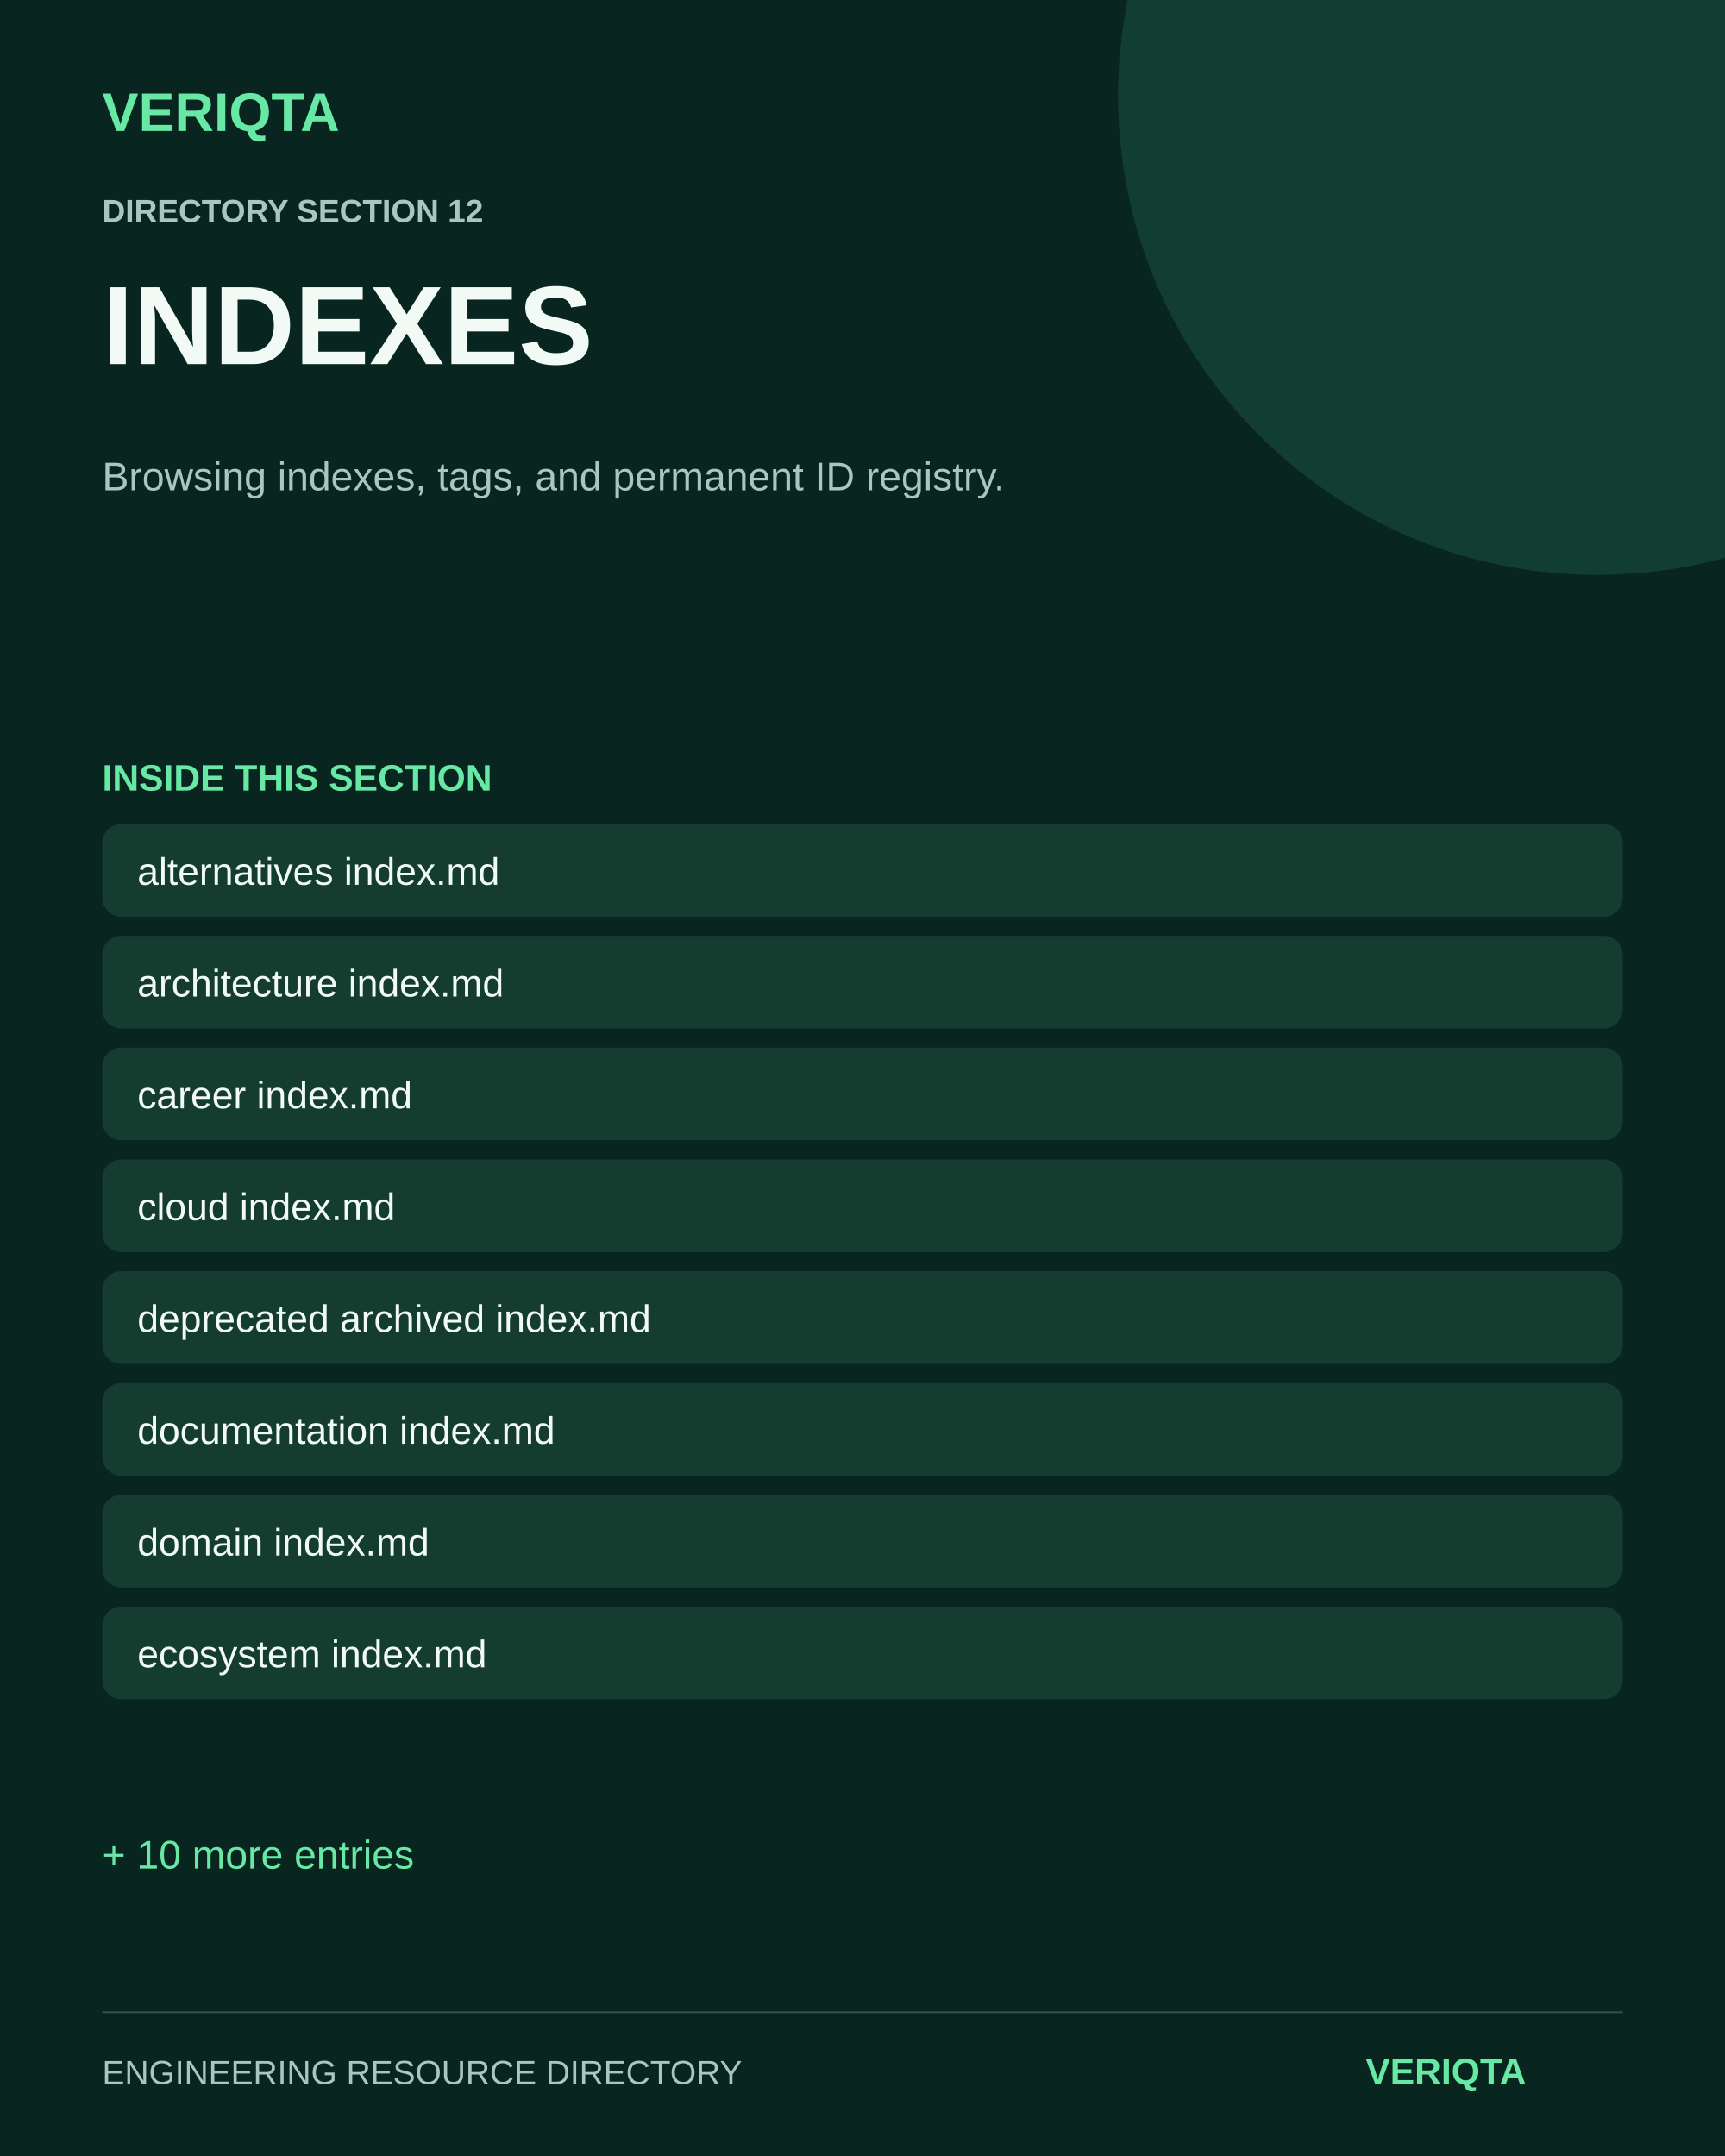
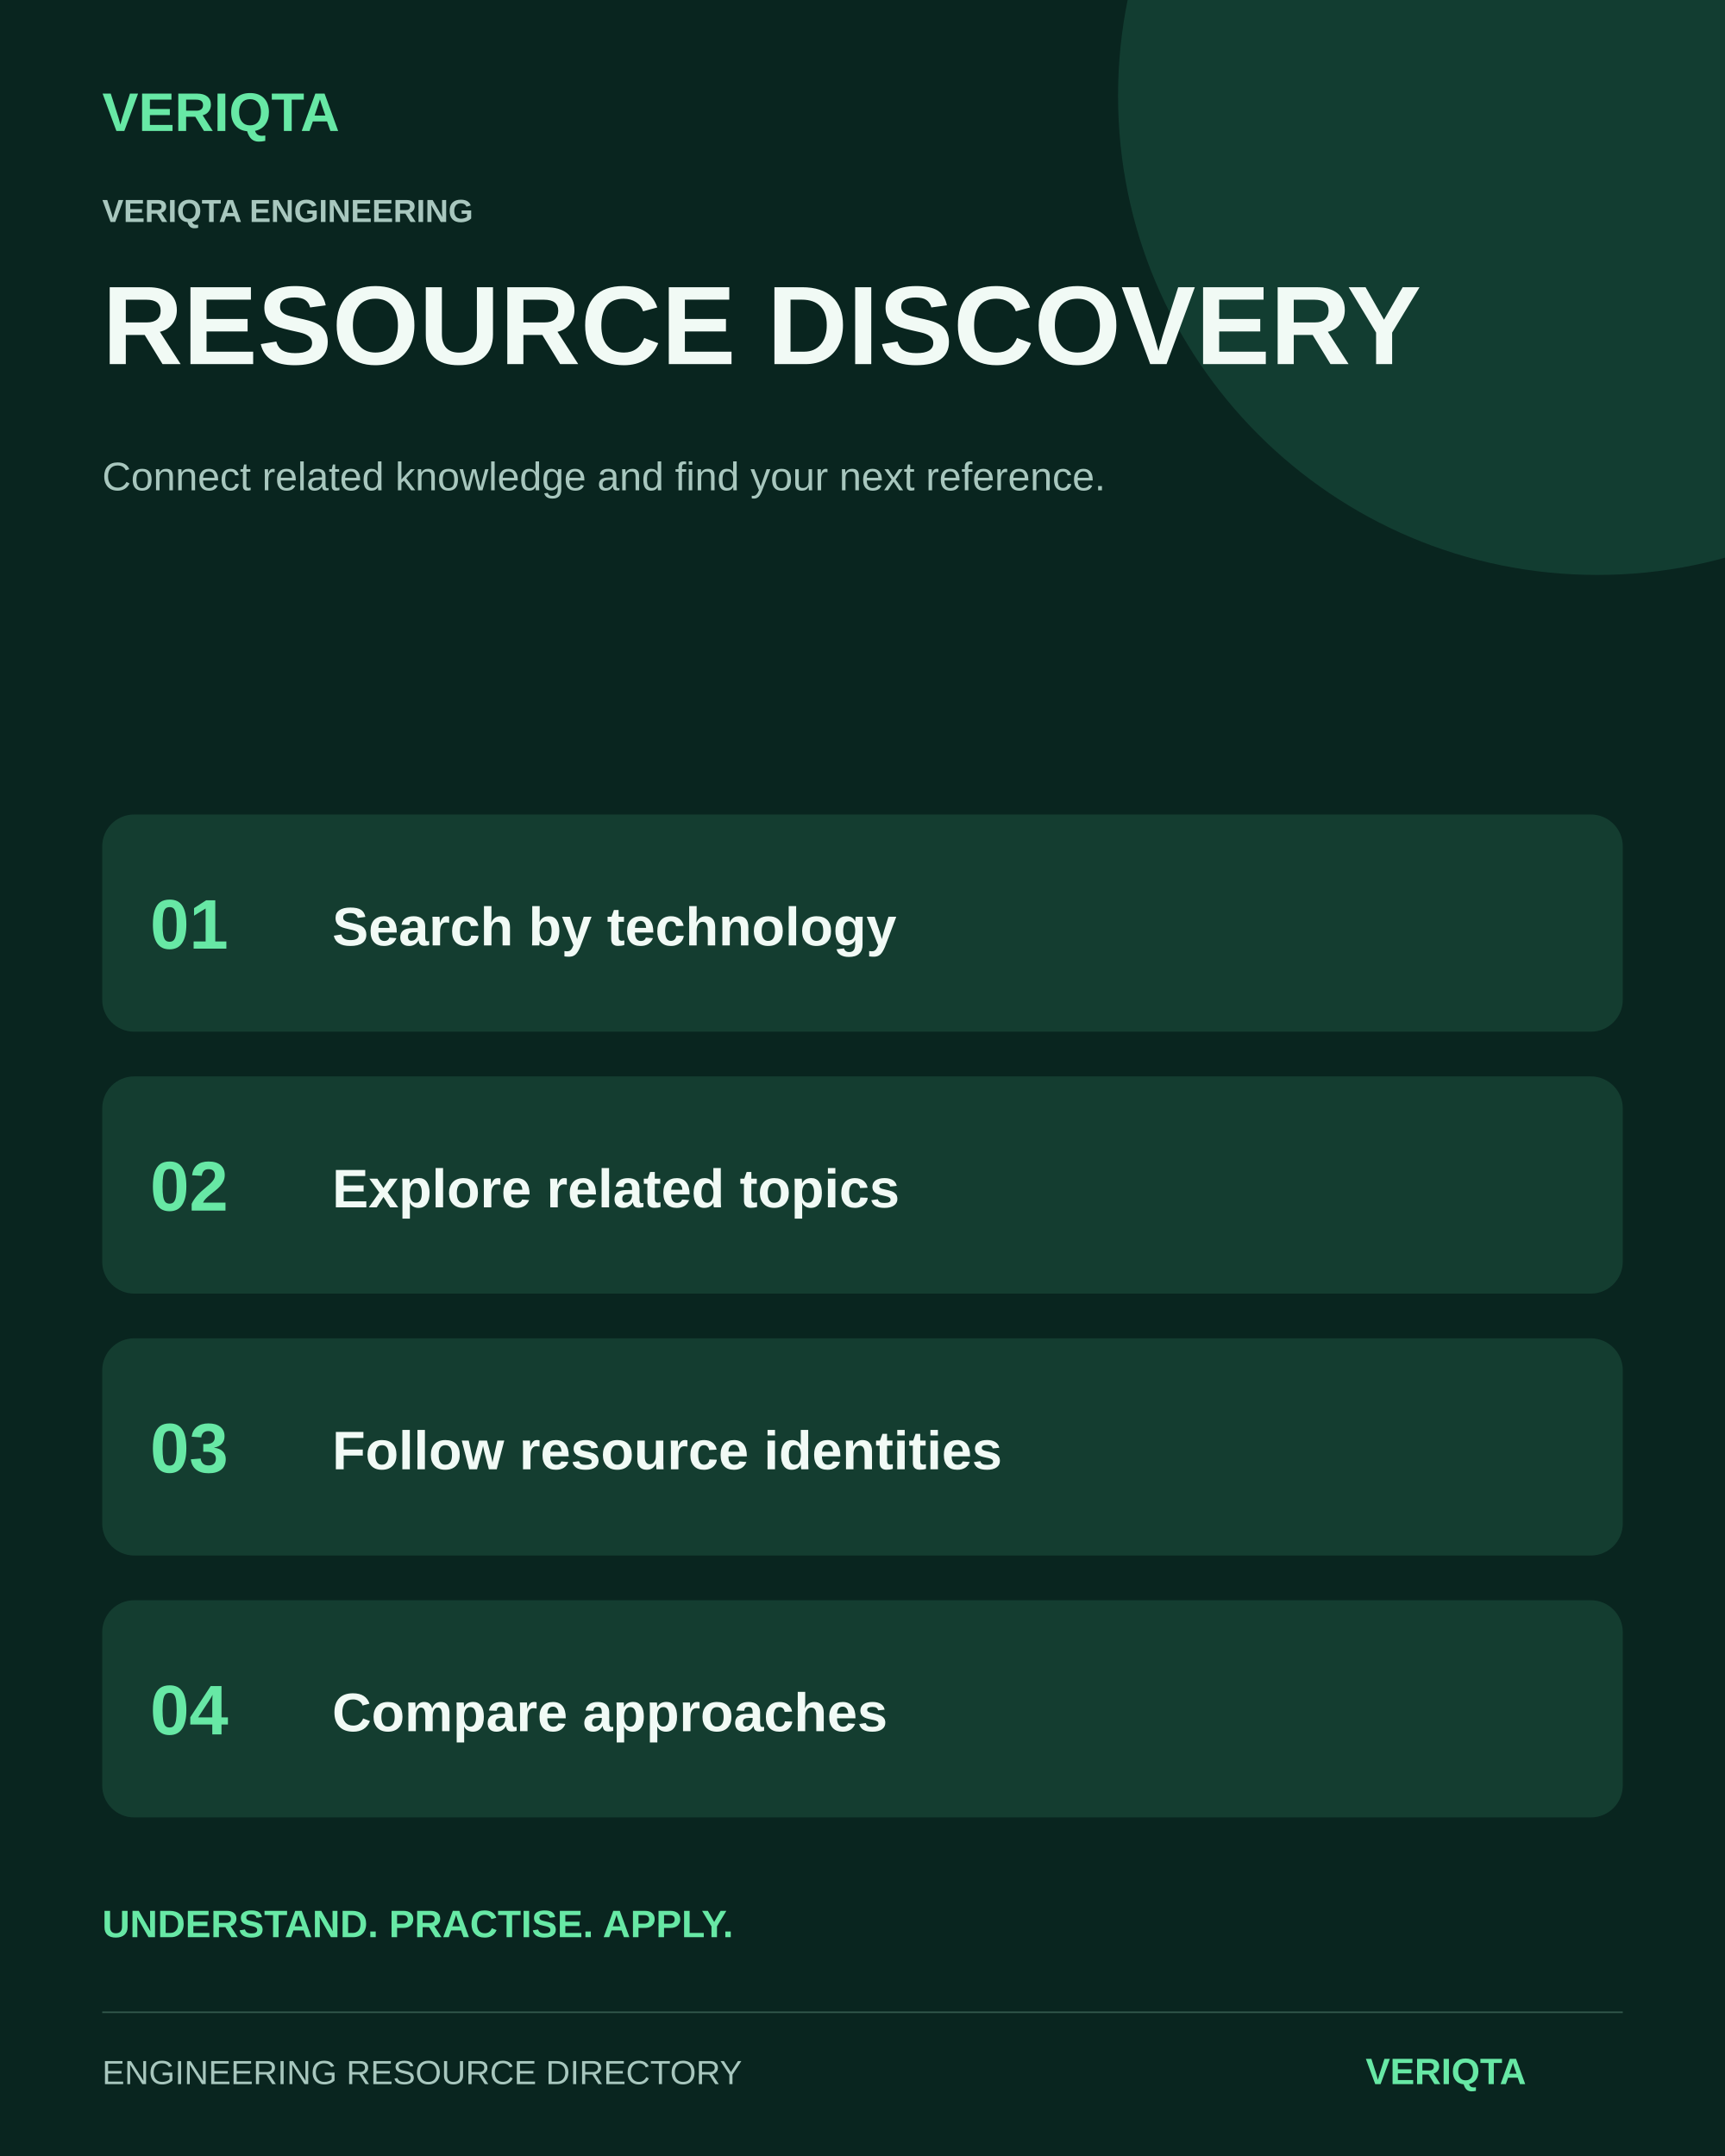
<svg xmlns="http://www.w3.org/2000/svg" width="1080" height="1350" viewBox="0 0 1080 1350">
  <rect x="0" y="0" width="1080" height="1350" rx="0" fill="#09251F" />
  <circle cx="1000" cy="60" r="300" fill="#123D31" />
  <text x="64" y="82" font-family="Arial, Nimbus Sans, sans-serif" font-size="34" font-weight="bold" fill="#67E8A5">VERIQTA</text>
-   <text x="64" y="139" font-family="Arial, Nimbus Sans, sans-serif" font-size="20" font-weight="bold" fill="#A8C7BE">DIRECTORY SECTION 12</text>
-   <text x="64" y="228" font-family="Arial, Nimbus Sans, sans-serif" font-size="70" font-weight="bold" fill="#F1FAF5">INDEXES</text>
-   <text x="64" y="307" font-family="Arial, Nimbus Sans, sans-serif" font-size="25" font-weight="normal" fill="#A8C7BE">Browsing indexes, tags, and permanent ID registry.</text>
+   <text x="64" y="139" font-family="Arial, Nimbus Sans, sans-serif" font-size="20" font-weight="bold" fill="#A8C7BE">VERIQTA ENGINEERING</text>
+   <text x="64" y="228" font-family="Arial, Nimbus Sans, sans-serif" font-size="70" font-weight="bold" fill="#F1FAF5">RESOURCE DISCOVERY</text>
+   <text x="64" y="307" font-family="Arial, Nimbus Sans, sans-serif" font-size="25" font-weight="normal" fill="#A8C7BE">Connect related knowledge and find your next reference.</text>
  <path d="M64 1260H1016" stroke="#31584B" />
  <text x="64" y="1305" font-family="Arial, Nimbus Sans, sans-serif" font-size="21" font-weight="normal" fill="#A8C7BE">ENGINEERING RESOURCE DIRECTORY</text>
  <text x="855" y="1305" font-family="Arial, Nimbus Sans, sans-serif" font-size="23" font-weight="bold" fill="#67E8A5">VERIQTA</text>
-   <text x="64" y="495" font-family="Arial, Nimbus Sans, sans-serif" font-size="23" font-weight="bold" fill="#67E8A5">INSIDE THIS SECTION</text>
-   <rect x="64" y="516" width="952" height="58" rx="12" fill="#143D30" />
-   <text x="86" y="554" font-family="Arial, Nimbus Sans, sans-serif" font-size="24" font-weight="normal" fill="#F1FAF5">alternatives index.md</text>
-   <rect x="64" y="586" width="952" height="58" rx="12" fill="#143D30" />
-   <text x="86" y="624" font-family="Arial, Nimbus Sans, sans-serif" font-size="24" font-weight="normal" fill="#F1FAF5">architecture index.md</text>
-   <rect x="64" y="656" width="952" height="58" rx="12" fill="#143D30" />
-   <text x="86" y="694" font-family="Arial, Nimbus Sans, sans-serif" font-size="24" font-weight="normal" fill="#F1FAF5">career index.md</text>
-   <rect x="64" y="726" width="952" height="58" rx="12" fill="#143D30" />
-   <text x="86" y="764" font-family="Arial, Nimbus Sans, sans-serif" font-size="24" font-weight="normal" fill="#F1FAF5">cloud index.md</text>
-   <rect x="64" y="796" width="952" height="58" rx="12" fill="#143D30" />
-   <text x="86" y="834" font-family="Arial, Nimbus Sans, sans-serif" font-size="24" font-weight="normal" fill="#F1FAF5">deprecated archived index.md</text>
-   <rect x="64" y="866" width="952" height="58" rx="12" fill="#143D30" />
-   <text x="86" y="904" font-family="Arial, Nimbus Sans, sans-serif" font-size="24" font-weight="normal" fill="#F1FAF5">documentation index.md</text>
-   <rect x="64" y="936" width="952" height="58" rx="12" fill="#143D30" />
-   <text x="86" y="974" font-family="Arial, Nimbus Sans, sans-serif" font-size="24" font-weight="normal" fill="#F1FAF5">domain index.md</text>
-   <rect x="64" y="1006" width="952" height="58" rx="12" fill="#143D30" />
-   <text x="86" y="1044" font-family="Arial, Nimbus Sans, sans-serif" font-size="24" font-weight="normal" fill="#F1FAF5">ecosystem index.md</text>
-   <text x="64" y="1170" font-family="Arial, Nimbus Sans, sans-serif" font-size="25" font-weight="normal" fill="#67E8A5">+ 10 more entries</text>
+   <rect x="64" y="510" width="952" height="136" rx="20" fill="#143D30" />
+   <text x="94" y="594" font-family="Arial, Nimbus Sans, sans-serif" font-size="44" font-weight="bold" fill="#67E8A5">01</text>
+   <text x="208" y="592" font-family="Arial, Nimbus Sans, sans-serif" font-size="34" font-weight="bold" fill="#F1FAF5">Search by technology</text>
+   <rect x="64" y="674" width="952" height="136" rx="20" fill="#143D30" />
+   <text x="94" y="758" font-family="Arial, Nimbus Sans, sans-serif" font-size="44" font-weight="bold" fill="#67E8A5">02</text>
+   <text x="208" y="756" font-family="Arial, Nimbus Sans, sans-serif" font-size="34" font-weight="bold" fill="#F1FAF5">Explore related topics</text>
+   <rect x="64" y="838" width="952" height="136" rx="20" fill="#143D30" />
+   <text x="94" y="922" font-family="Arial, Nimbus Sans, sans-serif" font-size="44" font-weight="bold" fill="#67E8A5">03</text>
+   <text x="208" y="920" font-family="Arial, Nimbus Sans, sans-serif" font-size="34" font-weight="bold" fill="#F1FAF5">Follow resource identities</text>
+   <rect x="64" y="1002" width="952" height="136" rx="20" fill="#143D30" />
+   <text x="94" y="1086" font-family="Arial, Nimbus Sans, sans-serif" font-size="44" font-weight="bold" fill="#67E8A5">04</text>
+   <text x="208" y="1084" font-family="Arial, Nimbus Sans, sans-serif" font-size="34" font-weight="bold" fill="#F1FAF5">Compare approaches</text>
+   <text x="64" y="1213" font-family="Arial, Nimbus Sans, sans-serif" font-size="24" font-weight="bold" fill="#67E8A5">UNDERSTAND. PRACTISE. APPLY.</text>
</svg>
